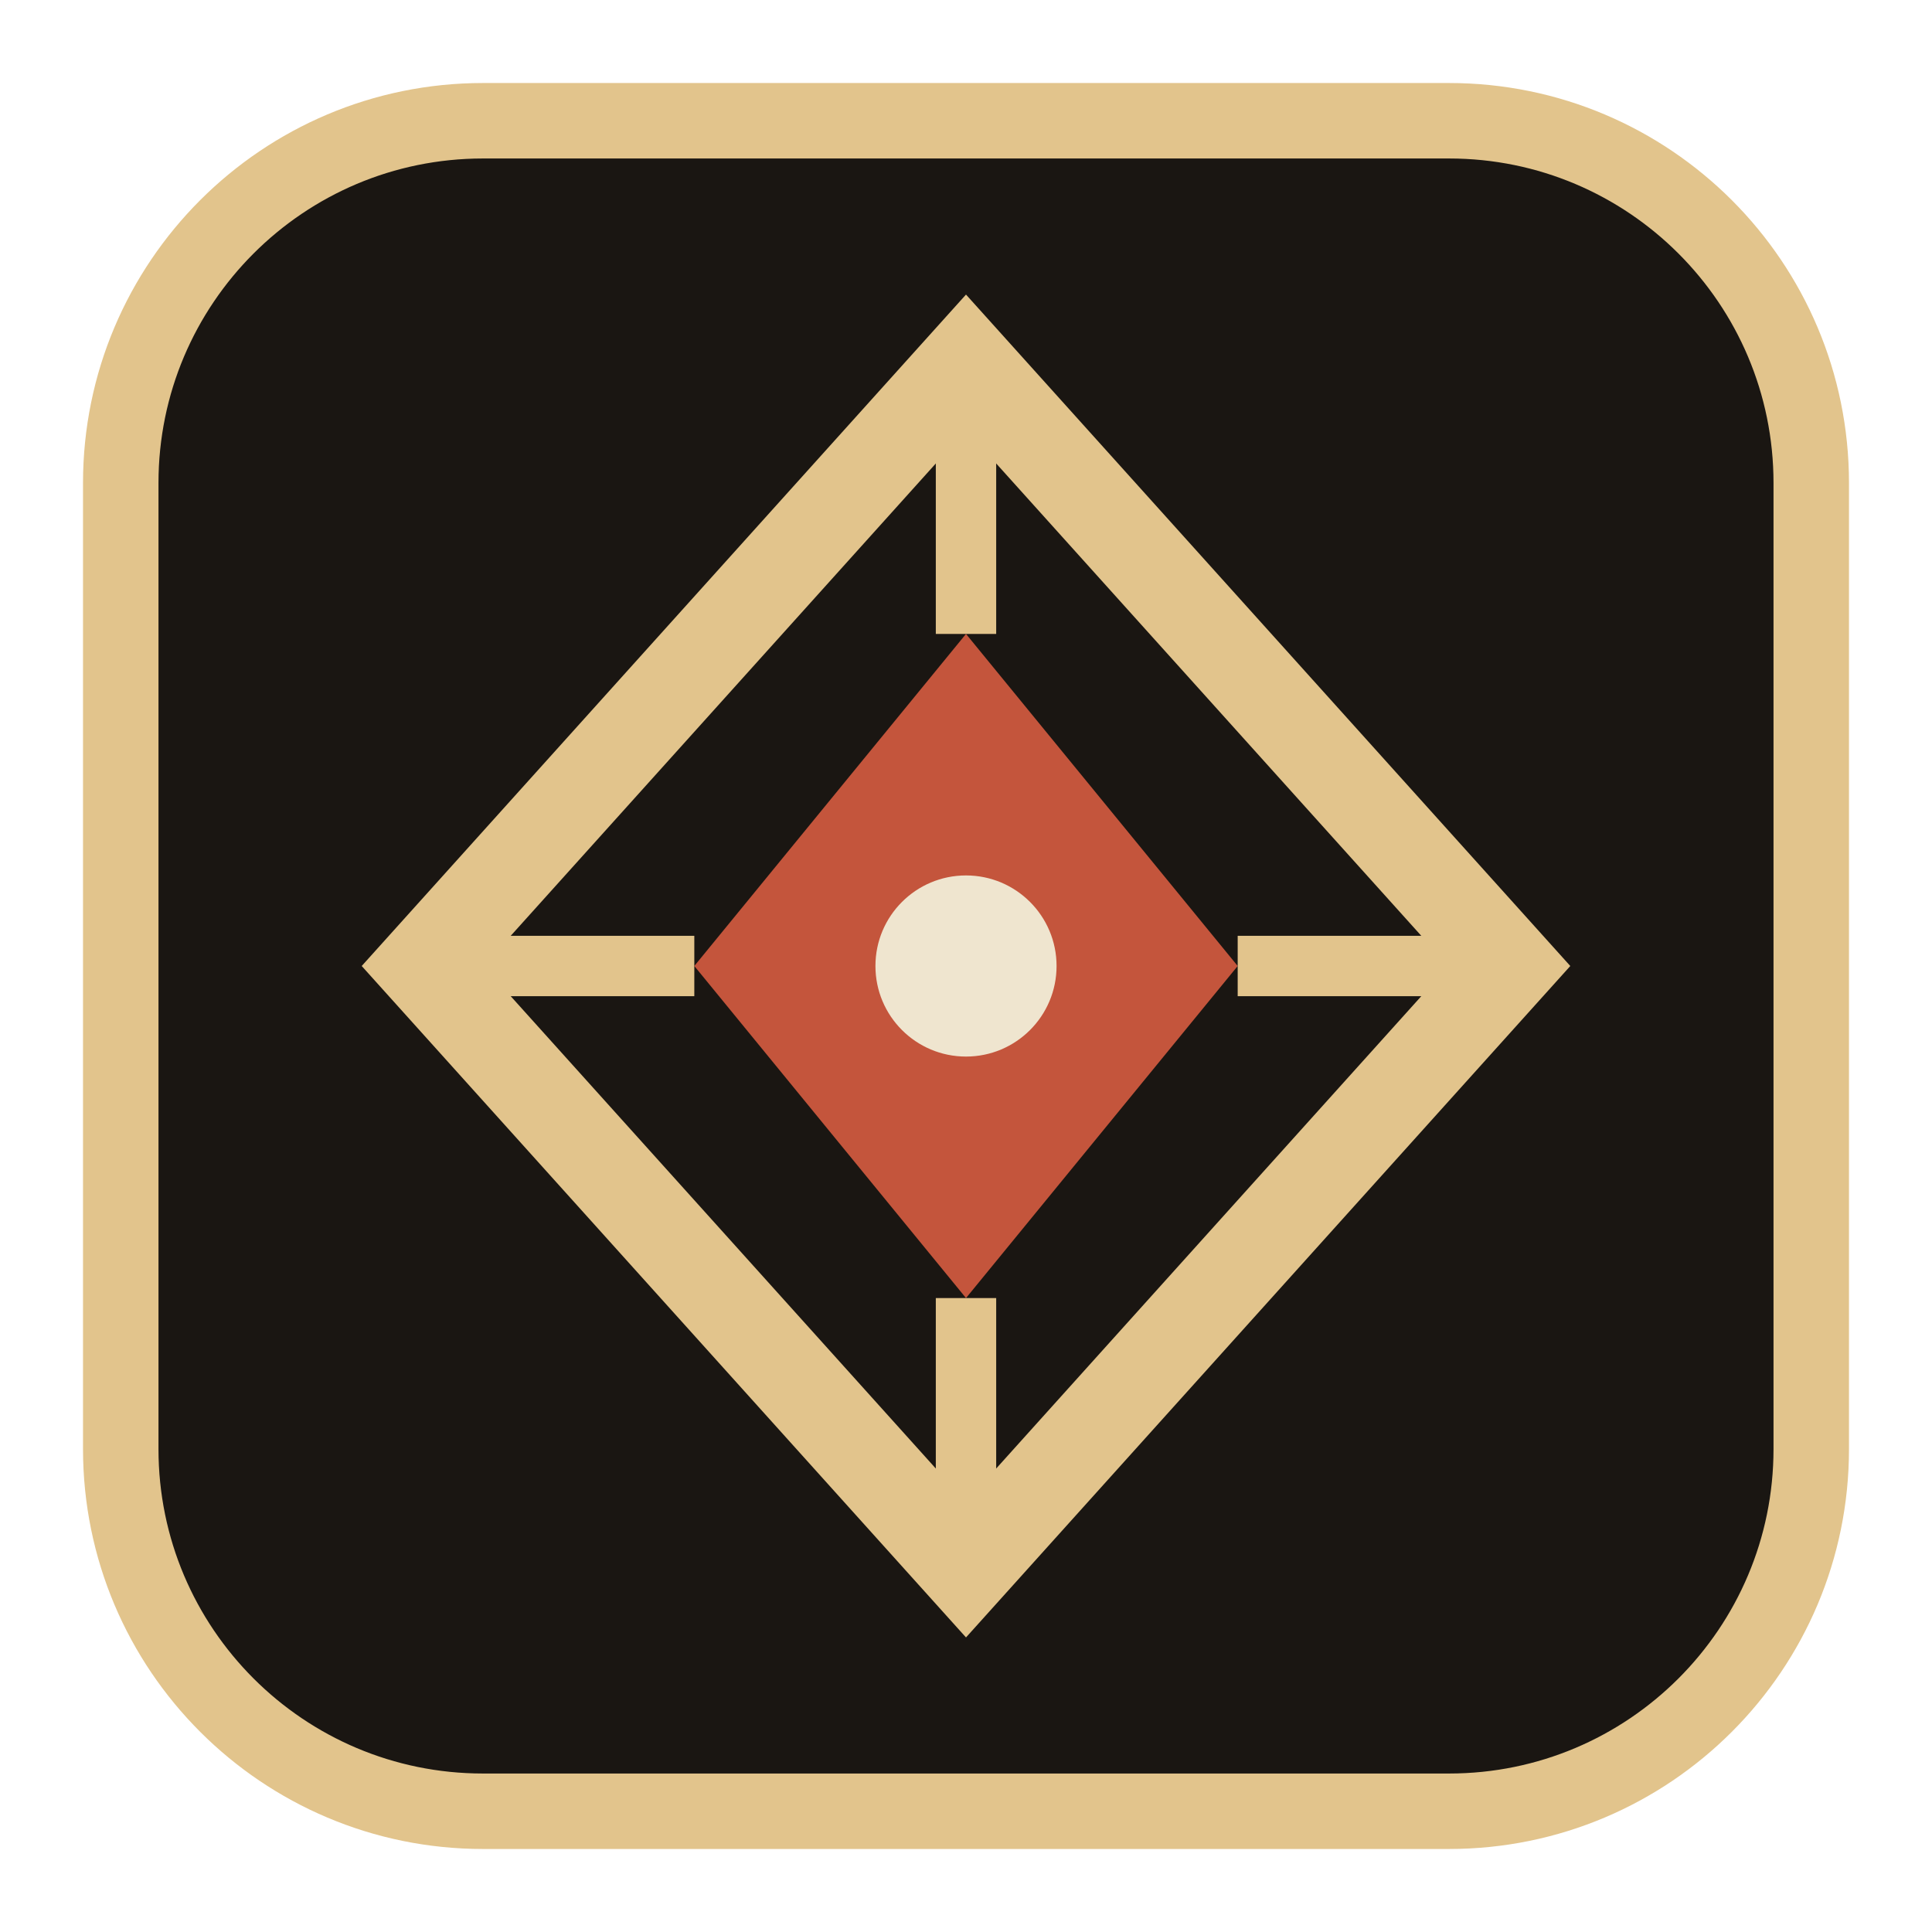
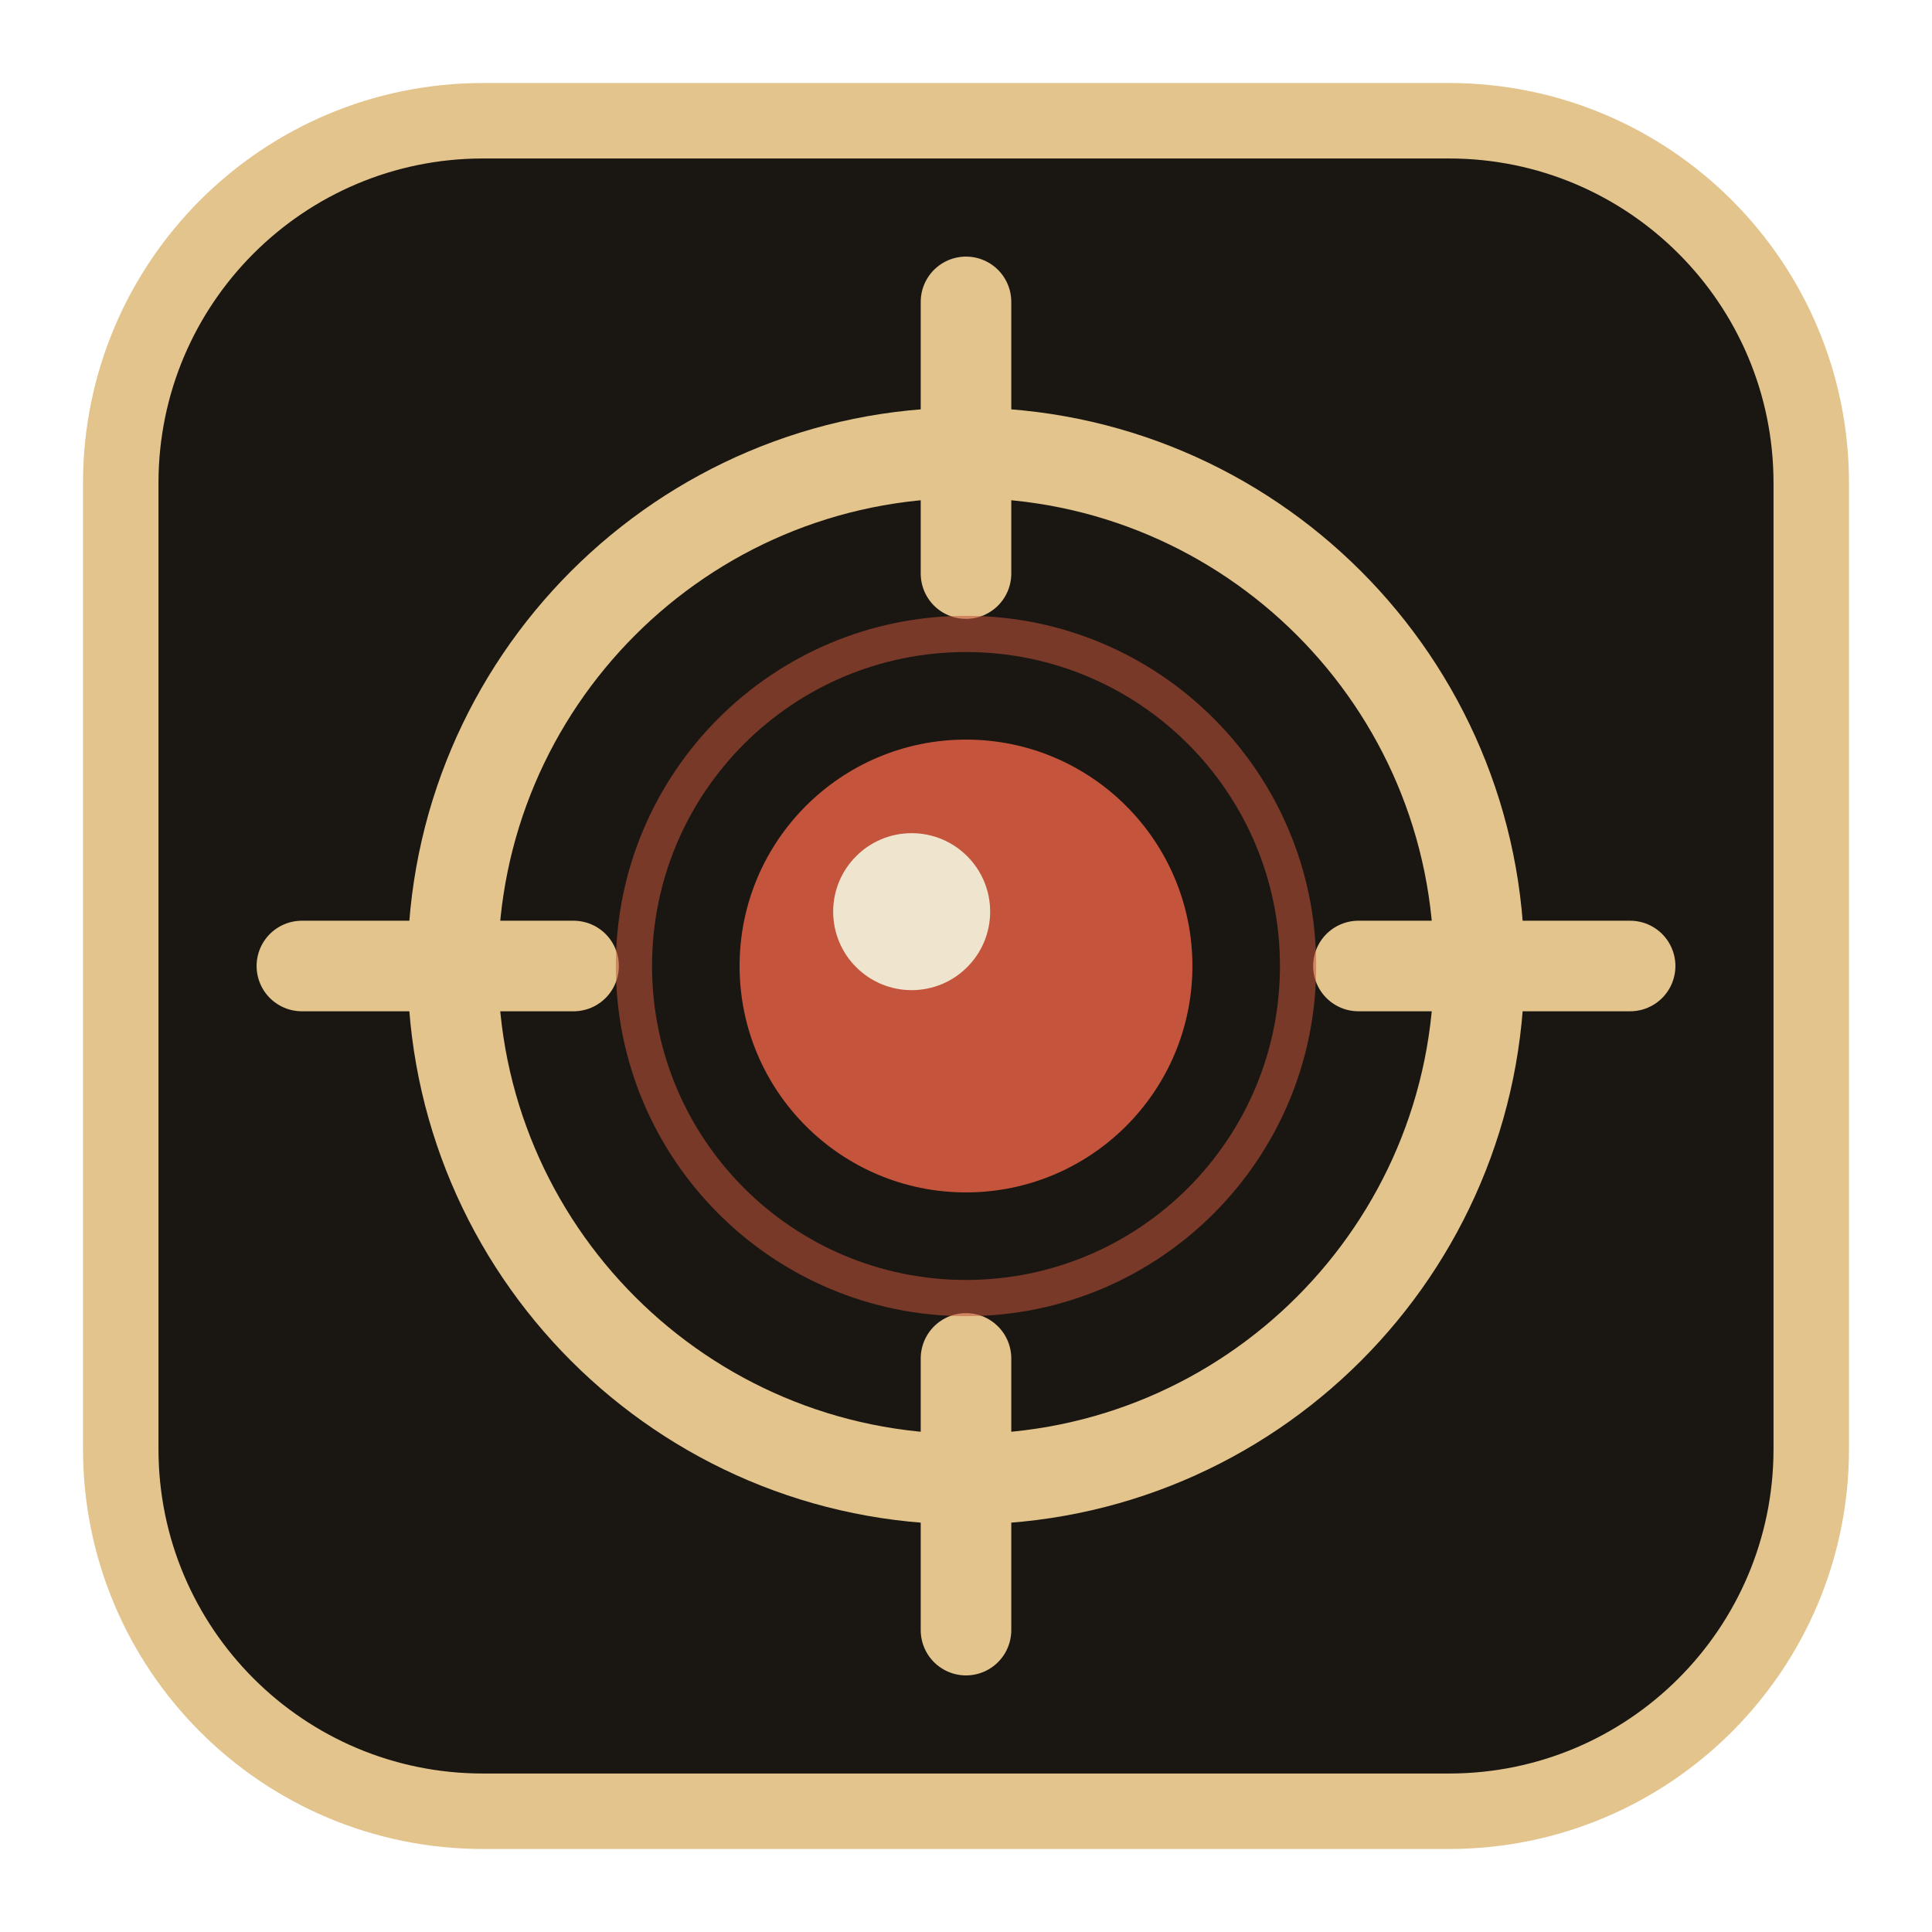
<svg xmlns="http://www.w3.org/2000/svg" viewBox="0 0 64 64">
  <rect x="4" y="4" width="56" height="56" rx="12" fill="#1a1612" stroke="#e2c48c" stroke-width="2.5" />
-   <path d="M32 12 L50 32 L32 52 L14 32 Z" fill="none" stroke="#e2c48c" stroke-width="3" />
-   <path d="M32 21 L41 32 L32 43 L23 32 Z" fill="#c4553c" />
-   <path d="M32 12 V21 M32 43 V52 M14 32 H23 M41 32 H50" stroke="#e2c48c" stroke-width="2" />
-   <circle cx="32" cy="32" r="3" fill="#efe5cf" />
+   <circle cx="32" cy="32" r="17" fill="none" stroke="#e2c48c" stroke-width="3" />
+   <path d="M32 10v9M32 45v9M10 32h9M45 32h9" stroke="#e2c48c" stroke-width="3" stroke-linecap="round" />
+   <circle cx="32" cy="32" r="7.5" fill="#c4553c" />
+   <circle cx="32" cy="32" r="11" fill="none" stroke="#c4553c" stroke-width="1.2" opacity=".55" />
+   <circle cx="30.2" cy="30.2" r="2.6" fill="#efe5cf" />
</svg>
